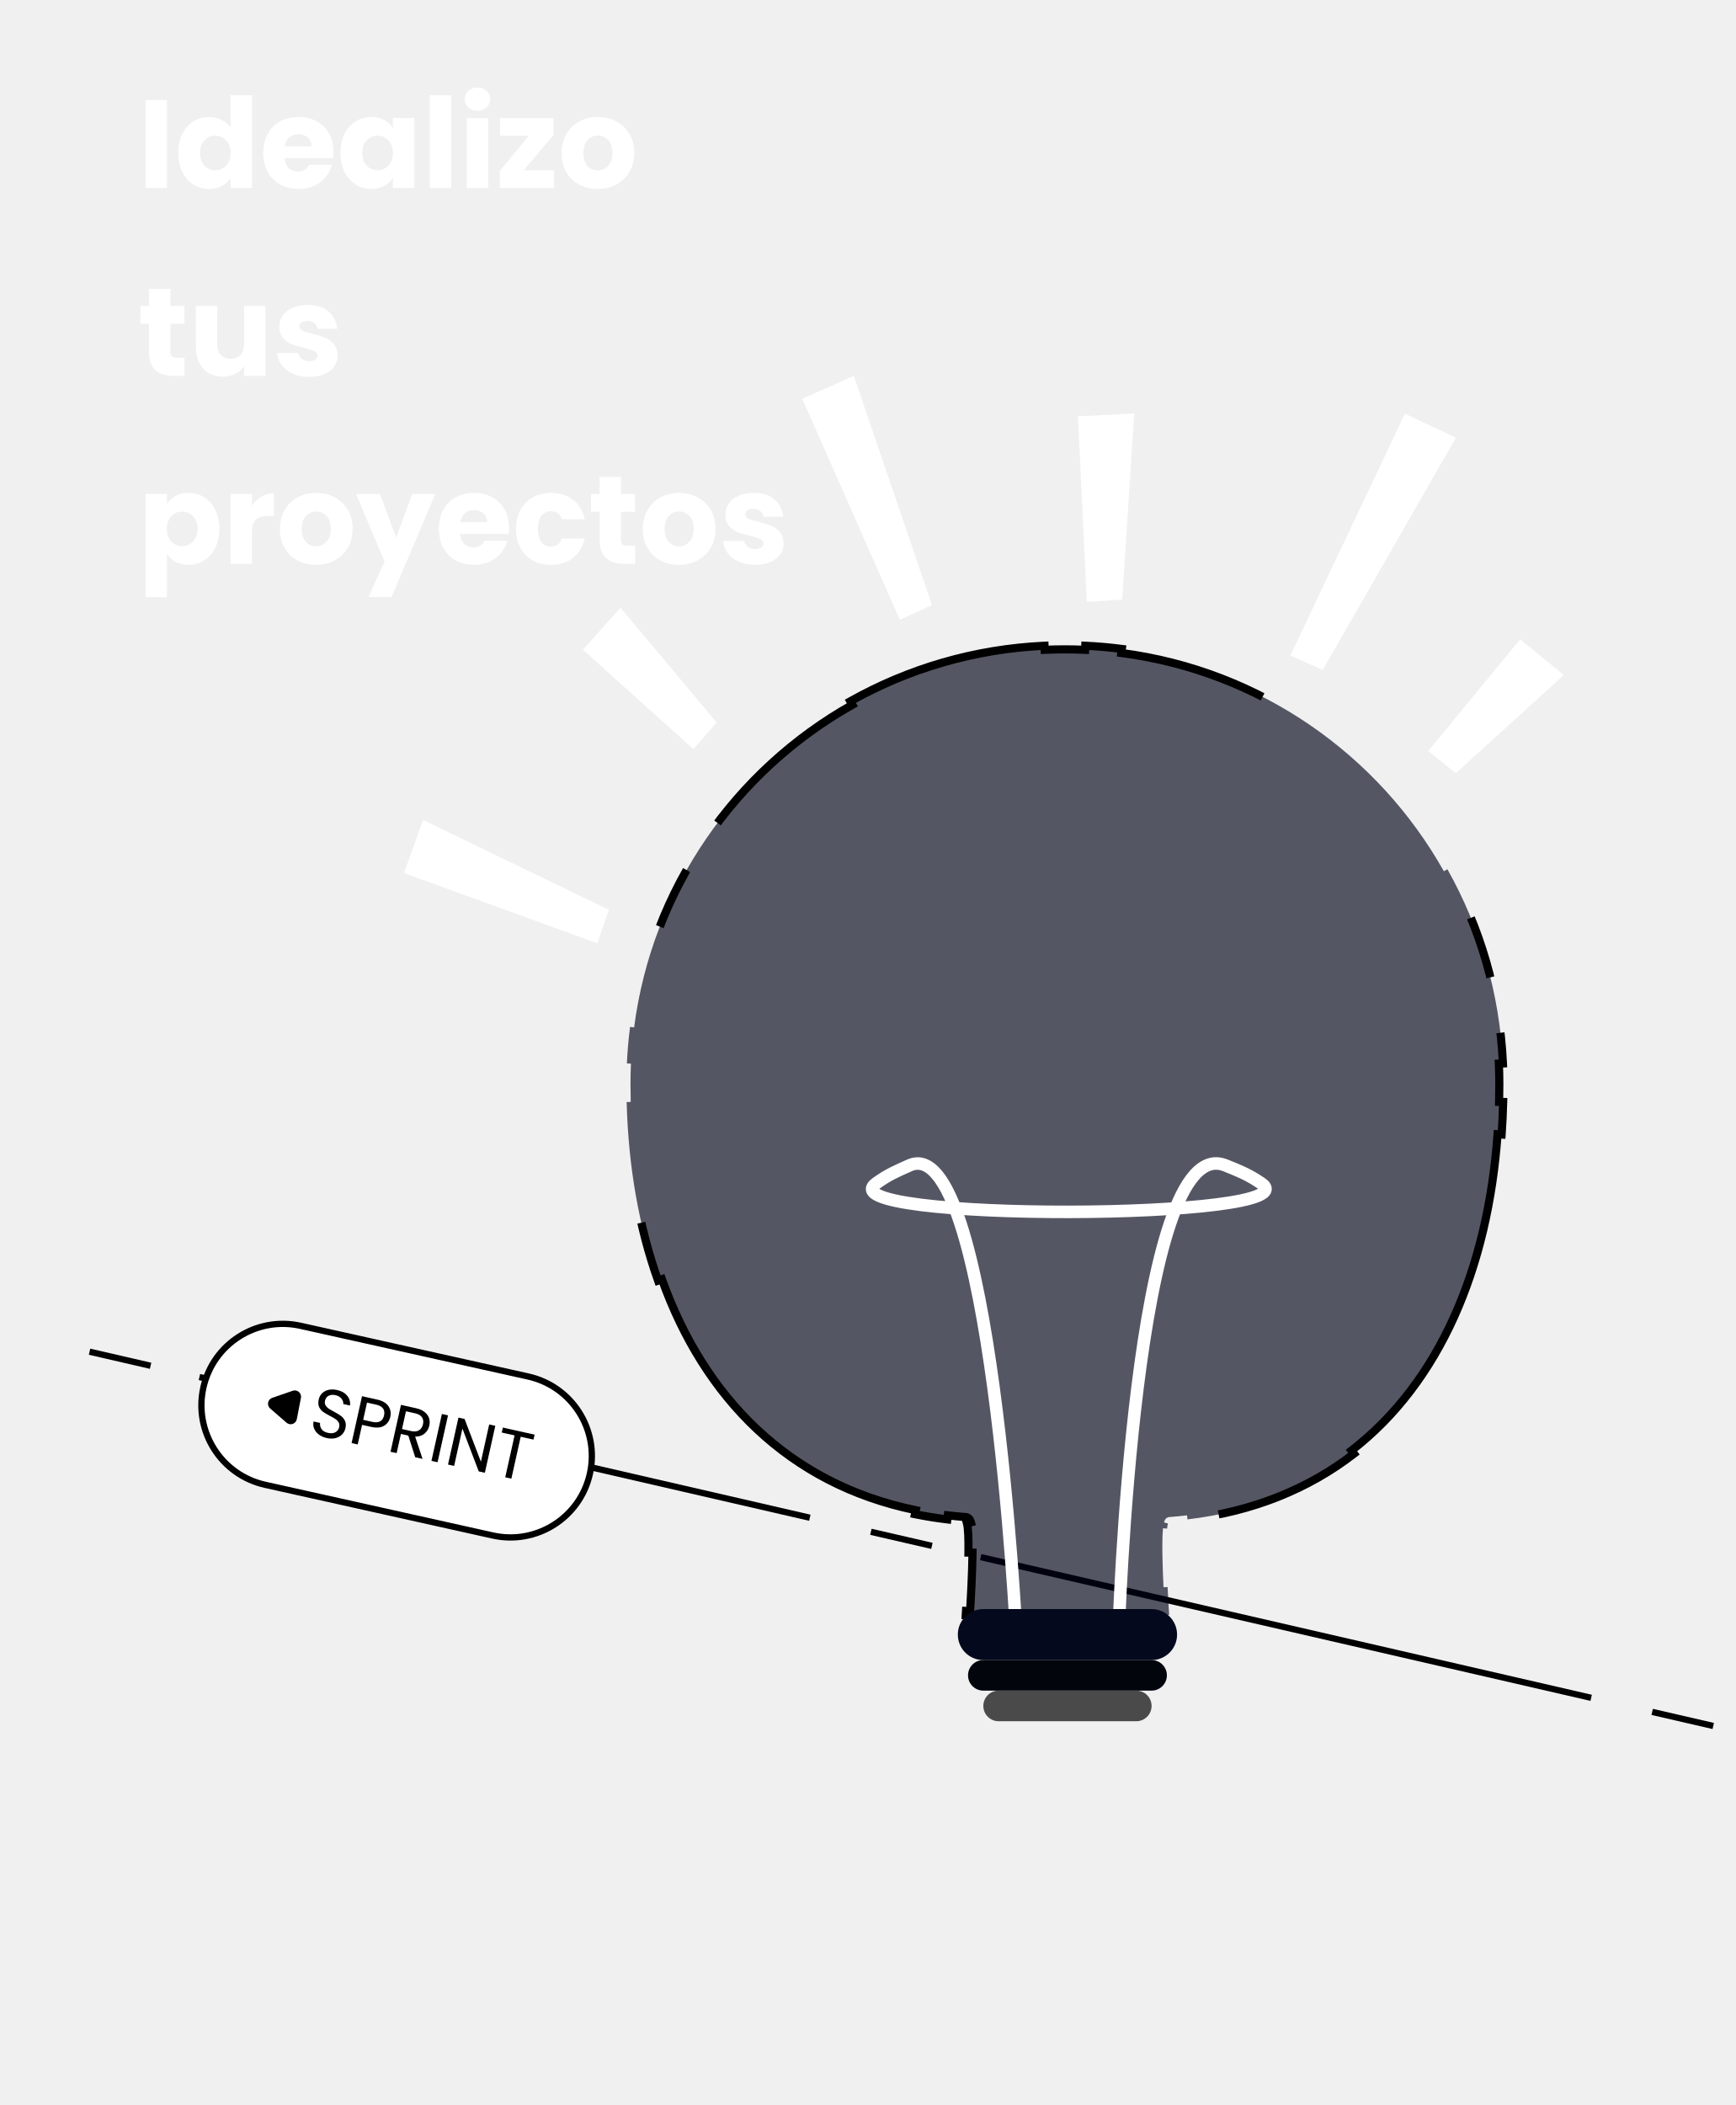
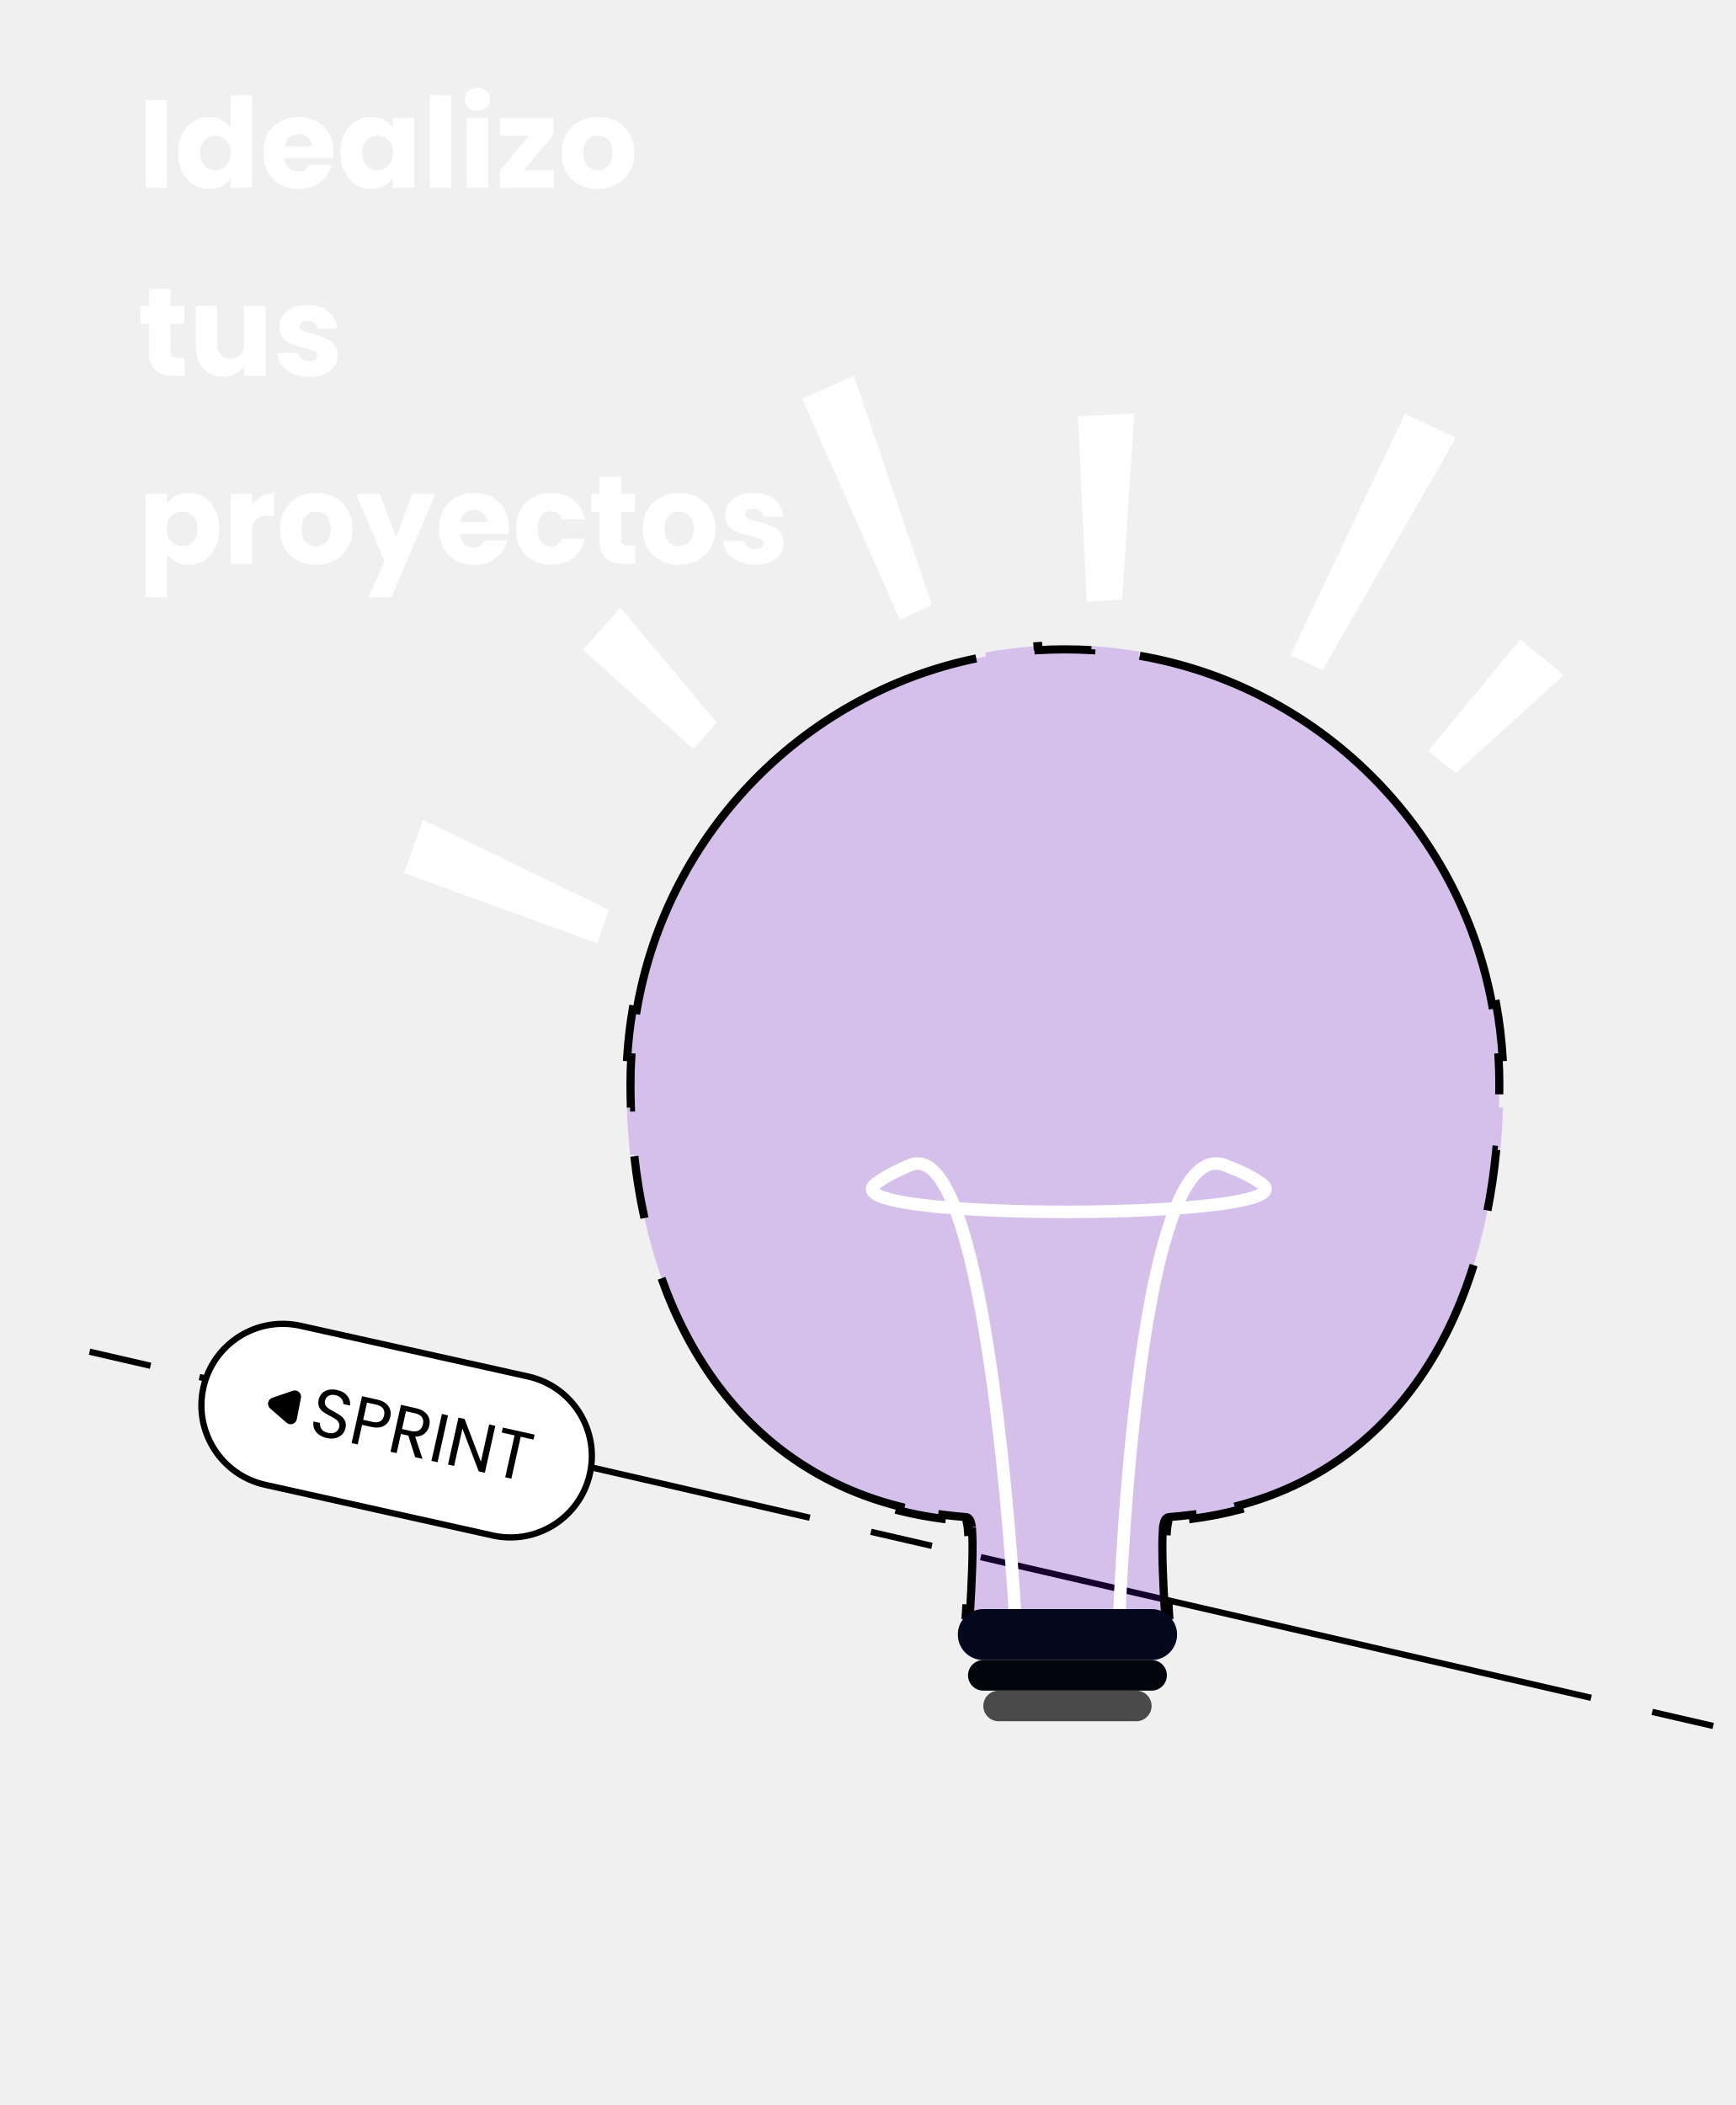
<svg xmlns="http://www.w3.org/2000/svg" width="277" height="336" viewBox="0 0 277 336" fill="none">
  <g clip-path="url(#clip0_259_693)">
    <path d="M273.5 275.5L11 215" stroke="black" stroke-dasharray="10 10 100 8" />
-     <path d="M155.091 258.436H164.724V257.786H183.989V258.436H185.723V257.786H186.643C186.587 256.911 186.484 255.24 186.393 253.321L185.743 253.352C185.586 250.06 185.457 245.964 185.664 243.934L186.31 243.999C186.345 243.658 186.39 243.378 186.446 243.175L185.819 243.003C185.858 242.861 185.915 242.698 186.005 242.556C186.087 242.426 186.285 242.181 186.638 242.155C187.604 242.083 188.556 241.991 189.494 241.879L189.57 242.525C200.123 241.273 208.964 237.593 216.144 232.049L215.747 231.535C229.877 220.626 237.547 202.354 239.068 181.05L239.716 181.096C239.838 179.38 239.921 177.646 239.964 175.894L239.315 175.878C239.338 174.924 239.35 173.964 239.35 173C239.35 171.919 239.325 170.844 239.276 169.775L239.926 169.746C239.412 158.521 236.255 147.986 231.062 138.748L230.495 139.067C220.009 120.412 201.144 107.1 179.005 104.229L179.089 103.585C177.167 103.336 175.221 103.164 173.254 103.074L173.225 103.724C172.156 103.675 171.081 103.65 170 103.65C168.919 103.65 167.844 103.675 166.775 103.724L166.746 103.074C155.521 103.588 144.986 106.745 135.748 111.938L136.067 112.505C117.412 122.991 104.1 141.856 101.229 163.995L100.585 163.911C100.336 165.833 100.164 167.779 100.074 169.746L100.724 169.775C100.675 170.844 100.65 171.919 100.65 173C100.65 173.969 100.662 174.932 100.687 175.891L100.038 175.908C100.303 186.125 101.973 195.778 105.056 204.408L105.668 204.19C112.396 223.029 125.882 236.896 146.194 241.056L146.063 241.692C147.74 242.036 149.462 242.314 151.23 242.523L151.307 241.878C152.25 241.99 153.206 242.082 154.176 242.155C154.529 242.181 154.727 242.426 154.809 242.556C154.899 242.698 154.956 242.861 154.995 243.003L154.368 243.175C154.574 243.923 154.627 245.717 154.601 247.824L155.251 247.831C155.212 251.119 154.986 255.154 154.86 257.181L154.212 257.141C154.196 257.387 154.183 257.604 154.171 257.786H155.091V258.436Z" fill="#000517" fill-opacity="0.65" stroke="black" stroke-width="1.3" stroke-dasharray="10 50 100 9" />
+     <path d="M155.39 258.436H157.914V257.786H183.153V258.436H185.424V257.786H186.643C186.623 257.483 186.598 257.084 186.57 256.612L185.921 256.651C185.737 253.582 185.413 247.337 185.627 244.357L186.276 244.404C186.308 243.955 186.353 243.584 186.412 243.312L185.777 243.173C185.817 242.993 185.871 242.801 185.957 242.638C186.025 242.51 186.225 242.186 186.638 242.155C187.907 242.06 189.153 241.931 190.374 241.769L190.46 242.413C193.042 242.07 195.52 241.58 197.894 240.951L197.728 240.323C222.768 233.693 236.209 211.424 238.861 183.534L239.508 183.596C239.721 181.36 239.864 179.09 239.939 176.79L239.289 176.769C239.33 175.521 239.35 174.265 239.35 173C239.35 171.582 239.307 170.173 239.224 168.776L239.872 168.737C239.7 165.868 239.355 163.045 238.847 160.279L238.208 160.396C232.98 131.924 210.361 109.533 181.772 104.645L181.881 104.004C179.385 103.577 176.842 103.283 174.263 103.128L174.224 103.776C172.827 103.693 171.418 103.65 170 103.65C168.582 103.65 167.173 103.693 165.776 103.776L165.737 103.128C162.868 103.3 160.045 103.645 157.279 104.153L157.396 104.792C128.924 110.02 106.533 132.639 101.645 161.228L101.004 161.118C100.577 163.615 100.283 166.158 100.128 168.737L100.776 168.776C100.693 170.173 100.65 171.582 100.65 173C100.65 174.27 100.671 175.533 100.714 176.786L100.065 176.808C100.152 179.379 100.33 181.914 100.597 184.404L101.243 184.335C104.222 212.097 118.387 234.164 143.763 240.504L143.606 241.134C145.768 241.675 148.012 242.102 150.336 242.411L150.422 241.767C151.65 241.93 152.902 242.06 154.176 242.155C154.589 242.186 154.789 242.51 154.857 242.638C154.942 242.801 154.997 242.993 155.037 243.173L154.402 243.312C154.466 243.608 154.514 244.022 154.546 244.524L155.195 244.482C155.394 247.547 155.065 253.791 154.885 256.776L154.236 256.737C154.211 257.154 154.189 257.51 154.171 257.786H155.39V258.436Z" fill="#6B00D7" fill-opacity="0.2" stroke="black" stroke-width="1.3" stroke-dasharray="10 10 100 9" />
    <path d="M178.546 261.314C178.546 261.314 180.988 180.083 195.639 186.023C197.945 186.958 199.277 187.477 201.337 188.872C210.156 194.84 131.235 195.084 139.883 188.872C141.789 187.503 143.032 186.982 145.174 186.023C158.197 180.191 162.267 261.314 162.267 261.314" stroke="white" stroke-width="2" />
    <rect x="152.906" y="256.841" width="35" height="8.14" rx="4.07" fill="#04091D" />
    <rect width="31.744" height="4.884" rx="2.442" transform="matrix(1 0 0 -1 154.535 269.859)" fill="#03050D" />
    <rect x="156.977" y="269.859" width="26.86" height="4.884" rx="2.442" fill="#4A4A4A" />
    <path d="M26.66 15.96V30H23.24V15.96H26.66ZM28.458 24.4C28.458 23.253 28.672 22.247 29.098 21.38C29.538 20.513 30.132 19.847 30.878 19.38C31.625 18.913 32.458 18.68 33.378 18.68C34.112 18.68 34.778 18.833 35.378 19.14C35.992 19.447 36.472 19.86 36.818 20.38V15.2H40.238V30H36.818V28.4C36.498 28.933 36.038 29.36 35.438 29.68C34.852 30 34.165 30.16 33.378 30.16C32.458 30.16 31.625 29.927 30.878 29.46C30.132 28.98 29.538 28.307 29.098 27.44C28.672 26.56 28.458 25.547 28.458 24.4ZM36.818 24.42C36.818 23.567 36.578 22.893 36.098 22.4C35.632 21.907 35.058 21.66 34.378 21.66C33.698 21.66 33.118 21.907 32.638 22.4C32.172 22.88 31.938 23.547 31.938 24.4C31.938 25.253 32.172 25.933 32.638 26.44C33.118 26.933 33.698 27.18 34.378 27.18C35.058 27.18 35.632 26.933 36.098 26.44C36.578 25.947 36.818 25.273 36.818 24.42ZM53.233 24.24C53.233 24.56 53.213 24.893 53.173 25.24H45.433C45.486 25.933 45.706 26.467 46.093 26.84C46.493 27.2 46.979 27.38 47.553 27.38C48.406 27.38 48.999 27.02 49.333 26.3H52.973C52.786 27.033 52.446 27.693 51.953 28.28C51.473 28.867 50.866 29.327 50.133 29.66C49.399 29.993 48.579 30.16 47.673 30.16C46.579 30.16 45.606 29.927 44.753 29.46C43.899 28.993 43.233 28.327 42.753 27.46C42.273 26.593 42.033 25.58 42.033 24.42C42.033 23.26 42.266 22.247 42.733 21.38C43.213 20.513 43.879 19.847 44.733 19.38C45.586 18.913 46.566 18.68 47.673 18.68C48.753 18.68 49.713 18.907 50.553 19.36C51.393 19.813 52.046 20.46 52.513 21.3C52.993 22.14 53.233 23.12 53.233 24.24ZM49.733 23.34C49.733 22.753 49.533 22.287 49.133 21.94C48.733 21.593 48.233 21.42 47.633 21.42C47.059 21.42 46.573 21.587 46.173 21.92C45.786 22.253 45.546 22.727 45.453 23.34H49.733ZM54.357 24.4C54.357 23.253 54.57 22.247 54.997 21.38C55.437 20.513 56.03 19.847 56.777 19.38C57.523 18.913 58.357 18.68 59.277 18.68C60.063 18.68 60.75 18.84 61.337 19.16C61.937 19.48 62.397 19.9 62.717 20.42V18.84H66.137V30H62.717V28.42C62.383 28.94 61.917 29.36 61.317 29.68C60.73 30 60.044 30.16 59.257 30.16C58.35 30.16 57.523 29.927 56.777 29.46C56.03 28.98 55.437 28.307 54.997 27.44C54.57 26.56 54.357 25.547 54.357 24.4ZM62.717 24.42C62.717 23.567 62.477 22.893 61.997 22.4C61.53 21.907 60.957 21.66 60.277 21.66C59.597 21.66 59.017 21.907 58.537 22.4C58.07 22.88 57.837 23.547 57.837 24.4C57.837 25.253 58.07 25.933 58.537 26.44C59.017 26.933 59.597 27.18 60.277 27.18C60.957 27.18 61.53 26.933 61.997 26.44C62.477 25.947 62.717 25.273 62.717 24.42ZM72.031 15.2V30H68.611V15.2H72.031ZM76.23 17.68C75.629 17.68 75.136 17.507 74.749 17.16C74.376 16.8 74.189 16.36 74.189 15.84C74.189 15.307 74.376 14.867 74.749 14.52C75.136 14.16 75.629 13.98 76.23 13.98C76.816 13.98 77.296 14.16 77.669 14.52C78.056 14.867 78.249 15.307 78.249 15.84C78.249 16.36 78.056 16.8 77.669 17.16C77.296 17.507 76.816 17.68 76.23 17.68ZM77.93 18.84V30H74.51V18.84H77.93ZM83.608 27.18H88.448V30H79.788V27.28L84.428 21.66H79.828V18.84H88.348V21.56L83.608 27.18ZM95.41 30.16C94.317 30.16 93.33 29.927 92.45 29.46C91.583 28.993 90.897 28.327 90.39 27.46C89.897 26.593 89.65 25.58 89.65 24.42C89.65 23.273 89.903 22.267 90.41 21.4C90.916 20.52 91.61 19.847 92.49 19.38C93.37 18.913 94.356 18.68 95.45 18.68C96.543 18.68 97.53 18.913 98.41 19.38C99.29 19.847 99.983 20.52 100.49 21.4C100.997 22.267 101.25 23.273 101.25 24.42C101.25 25.567 100.99 26.58 100.47 27.46C99.963 28.327 99.263 28.993 98.37 29.46C97.49 29.927 96.503 30.16 95.41 30.16ZM95.41 27.2C96.063 27.2 96.617 26.96 97.07 26.48C97.537 26 97.77 25.313 97.77 24.42C97.77 23.527 97.543 22.84 97.09 22.36C96.65 21.88 96.103 21.64 95.45 21.64C94.783 21.64 94.23 21.88 93.79 22.36C93.35 22.827 93.13 23.513 93.13 24.42C93.13 25.313 93.343 26 93.77 26.48C94.21 26.96 94.757 27.2 95.41 27.2ZM29.46 57.1V60H27.72C26.48 60 25.513 59.7 24.82 59.1C24.127 58.487 23.78 57.493 23.78 56.12V51.68H22.42V48.84H23.78V46.12H27.2V48.84H29.44V51.68H27.2V56.16C27.2 56.493 27.28 56.733 27.44 56.88C27.6 57.027 27.867 57.1 28.24 57.1H29.46ZM42.385 48.84V60H38.965V58.48C38.618 58.973 38.145 59.373 37.545 59.68C36.958 59.973 36.305 60.12 35.585 60.12C34.732 60.12 33.978 59.933 33.325 59.56C32.672 59.173 32.165 58.62 31.805 57.9C31.445 57.18 31.265 56.333 31.265 55.36V48.84H34.665V54.9C34.665 55.647 34.858 56.227 35.245 56.64C35.632 57.053 36.152 57.26 36.805 57.26C37.472 57.26 37.998 57.053 38.385 56.64C38.772 56.227 38.965 55.647 38.965 54.9V48.84H42.385ZM49.382 60.16C48.408 60.16 47.542 59.993 46.782 59.66C46.022 59.327 45.422 58.873 44.982 58.3C44.542 57.713 44.295 57.06 44.242 56.34H47.622C47.662 56.727 47.842 57.04 48.162 57.28C48.482 57.52 48.875 57.64 49.342 57.64C49.768 57.64 50.095 57.56 50.322 57.4C50.562 57.227 50.682 57.007 50.682 56.74C50.682 56.42 50.515 56.187 50.182 56.04C49.848 55.88 49.308 55.707 48.562 55.52C47.762 55.333 47.095 55.14 46.562 54.94C46.028 54.727 45.568 54.4 45.182 53.96C44.795 53.507 44.602 52.9 44.602 52.14C44.602 51.5 44.775 50.92 45.122 50.4C45.482 49.867 46.002 49.447 46.682 49.14C47.375 48.833 48.195 48.68 49.142 48.68C50.542 48.68 51.642 49.027 52.442 49.72C53.255 50.413 53.722 51.333 53.842 52.48H50.682C50.628 52.093 50.455 51.787 50.162 51.56C49.882 51.333 49.508 51.22 49.042 51.22C48.642 51.22 48.335 51.3 48.122 51.46C47.908 51.607 47.802 51.813 47.802 52.08C47.802 52.4 47.968 52.64 48.302 52.8C48.648 52.96 49.182 53.12 49.902 53.28C50.728 53.493 51.402 53.707 51.922 53.92C52.442 54.12 52.895 54.453 53.282 54.92C53.682 55.373 53.888 55.987 53.902 56.76C53.902 57.413 53.715 58 53.342 58.52C52.982 59.027 52.455 59.427 51.762 59.72C51.082 60.013 50.288 60.16 49.382 60.16ZM26.66 80.42C26.993 79.9 27.453 79.48 28.04 79.16C28.627 78.84 29.313 78.68 30.1 78.68C31.02 78.68 31.853 78.913 32.6 79.38C33.347 79.847 33.933 80.513 34.36 81.38C34.8 82.247 35.02 83.253 35.02 84.4C35.02 85.547 34.8 86.56 34.36 87.44C33.933 88.307 33.347 88.98 32.6 89.46C31.853 89.927 31.02 90.16 30.1 90.16C29.327 90.16 28.64 90 28.04 89.68C27.453 89.36 26.993 88.947 26.66 88.44V95.32H23.24V78.84H26.66V80.42ZM31.54 84.4C31.54 83.547 31.3 82.88 30.82 82.4C30.353 81.907 29.773 81.66 29.08 81.66C28.4 81.66 27.82 81.907 27.34 82.4C26.873 82.893 26.64 83.567 26.64 84.42C26.64 85.273 26.873 85.947 27.34 86.44C27.82 86.933 28.4 87.18 29.08 87.18C29.76 87.18 30.34 86.933 30.82 86.44C31.3 85.933 31.54 85.253 31.54 84.4ZM40.234 80.7C40.634 80.087 41.134 79.607 41.734 79.26C42.334 78.9 43.001 78.72 43.734 78.72V82.34H42.794C41.941 82.34 41.301 82.527 40.874 82.9C40.448 83.26 40.234 83.9 40.234 84.82V90H36.814V78.84H40.234V80.7ZM50.449 90.16C49.356 90.16 48.369 89.927 47.489 89.46C46.622 88.993 45.936 88.327 45.429 87.46C44.936 86.593 44.689 85.58 44.689 84.42C44.689 83.273 44.942 82.267 45.449 81.4C45.956 80.52 46.649 79.847 47.529 79.38C48.409 78.913 49.396 78.68 50.489 78.68C51.582 78.68 52.569 78.913 53.449 79.38C54.329 79.847 55.022 80.52 55.529 81.4C56.036 82.267 56.289 83.273 56.289 84.42C56.289 85.567 56.029 86.58 55.509 87.46C55.002 88.327 54.302 88.993 53.409 89.46C52.529 89.927 51.542 90.16 50.449 90.16ZM50.449 87.2C51.102 87.2 51.656 86.96 52.109 86.48C52.576 86 52.809 85.313 52.809 84.42C52.809 83.527 52.582 82.84 52.129 82.36C51.689 81.88 51.142 81.64 50.489 81.64C49.822 81.64 49.269 81.88 48.829 82.36C48.389 82.827 48.169 83.513 48.169 84.42C48.169 85.313 48.382 86 48.809 86.48C49.249 86.96 49.796 87.2 50.449 87.2ZM69.503 78.84L62.503 95.3H58.823L61.383 89.62L56.843 78.84H60.663L63.243 85.82L65.803 78.84H69.503ZM81.26 84.24C81.26 84.56 81.24 84.893 81.2 85.24H73.46C73.513 85.933 73.733 86.467 74.12 86.84C74.52 87.2 75.007 87.38 75.58 87.38C76.433 87.38 77.027 87.02 77.36 86.3H81C80.813 87.033 80.473 87.693 79.98 88.28C79.5 88.867 78.893 89.327 78.16 89.66C77.427 89.993 76.607 90.16 75.7 90.16C74.607 90.16 73.633 89.927 72.78 89.46C71.927 88.993 71.26 88.327 70.78 87.46C70.3 86.593 70.06 85.58 70.06 84.42C70.06 83.26 70.293 82.247 70.76 81.38C71.24 80.513 71.907 79.847 72.76 79.38C73.613 78.913 74.593 78.68 75.7 78.68C76.78 78.68 77.74 78.907 78.58 79.36C79.42 79.813 80.073 80.46 80.54 81.3C81.02 82.14 81.26 83.12 81.26 84.24ZM77.76 83.34C77.76 82.753 77.56 82.287 77.16 81.94C76.76 81.593 76.26 81.42 75.66 81.42C75.087 81.42 74.6 81.587 74.2 81.92C73.813 82.253 73.573 82.727 73.48 83.34H77.76ZM82.384 84.42C82.384 83.26 82.618 82.247 83.084 81.38C83.564 80.513 84.224 79.847 85.064 79.38C85.918 78.913 86.891 78.68 87.984 78.68C89.384 78.68 90.551 79.047 91.484 79.78C92.431 80.513 93.051 81.547 93.344 82.88H89.704C89.398 82.027 88.804 81.6 87.924 81.6C87.298 81.6 86.798 81.847 86.424 82.34C86.051 82.82 85.864 83.513 85.864 84.42C85.864 85.327 86.051 86.027 86.424 86.52C86.798 87 87.298 87.24 87.924 87.24C88.804 87.24 89.398 86.813 89.704 85.96H93.344C93.051 87.267 92.431 88.293 91.484 89.04C90.538 89.787 89.371 90.16 87.984 90.16C86.891 90.16 85.918 89.927 85.064 89.46C84.224 88.993 83.564 88.327 83.084 87.46C82.618 86.593 82.384 85.58 82.384 84.42ZM101.394 87.1V90H99.654C98.414 90 97.447 89.7 96.754 89.1C96.06 88.487 95.714 87.493 95.714 86.12V81.68H94.354V78.84H95.714V76.12H99.134V78.84H101.374V81.68H99.134V86.16C99.134 86.493 99.214 86.733 99.374 86.88C99.534 87.027 99.8 87.1 100.174 87.1H101.394ZM108.379 90.16C107.285 90.16 106.299 89.927 105.419 89.46C104.552 88.993 103.865 88.327 103.359 87.46C102.865 86.593 102.619 85.58 102.619 84.42C102.619 83.273 102.872 82.267 103.379 81.4C103.885 80.52 104.579 79.847 105.459 79.38C106.339 78.913 107.325 78.68 108.419 78.68C109.512 78.68 110.499 78.913 111.379 79.38C112.259 79.847 112.952 80.52 113.459 81.4C113.965 82.267 114.219 83.273 114.219 84.42C114.219 85.567 113.959 86.58 113.439 87.46C112.932 88.327 112.232 88.993 111.339 89.46C110.459 89.927 109.472 90.16 108.379 90.16ZM108.379 87.2C109.032 87.2 109.585 86.96 110.039 86.48C110.505 86 110.739 85.313 110.739 84.42C110.739 83.527 110.512 82.84 110.059 82.36C109.619 81.88 109.072 81.64 108.419 81.64C107.752 81.64 107.199 81.88 106.759 82.36C106.319 82.827 106.099 83.513 106.099 84.42C106.099 85.313 106.312 86 106.739 86.48C107.179 86.96 107.725 87.2 108.379 87.2ZM120.573 90.16C119.6 90.16 118.733 89.993 117.973 89.66C117.213 89.327 116.613 88.873 116.173 88.3C115.733 87.713 115.486 87.06 115.433 86.34H118.813C118.853 86.727 119.033 87.04 119.353 87.28C119.673 87.52 120.066 87.64 120.533 87.64C120.96 87.64 121.286 87.56 121.513 87.4C121.753 87.227 121.873 87.007 121.873 86.74C121.873 86.42 121.706 86.187 121.373 86.04C121.04 85.88 120.5 85.707 119.753 85.52C118.953 85.333 118.286 85.14 117.753 84.94C117.22 84.727 116.76 84.4 116.373 83.96C115.986 83.507 115.793 82.9 115.793 82.14C115.793 81.5 115.966 80.92 116.313 80.4C116.673 79.867 117.193 79.447 117.873 79.14C118.566 78.833 119.386 78.68 120.333 78.68C121.733 78.68 122.833 79.027 123.633 79.72C124.446 80.413 124.913 81.333 125.033 82.48H121.873C121.82 82.093 121.646 81.787 121.353 81.56C121.073 81.333 120.7 81.22 120.233 81.22C119.833 81.22 119.526 81.3 119.313 81.46C119.1 81.607 118.993 81.813 118.993 82.08C118.993 82.4 119.16 82.64 119.493 82.8C119.84 82.96 120.373 83.12 121.093 83.28C121.92 83.493 122.593 83.707 123.113 83.92C123.633 84.12 124.086 84.453 124.473 84.92C124.873 85.373 125.08 85.987 125.093 86.76C125.093 87.413 124.906 88 124.533 88.52C124.173 89.027 123.646 89.427 122.953 89.72C122.273 90.013 121.48 90.16 120.573 90.16Z" fill="white" />
    <path d="M224.28 66.035L232.421 69.872L211.148 106.943L206 104.621L224.28 66.035Z" fill="white" />
    <path d="M64.49 139.357L67.541 130.889L97.196 145.225L95.35 150.562L64.49 139.357Z" fill="white" />
    <path d="M242.681 102.051L249.647 107.75L232.403 123.405L228 119.869L242.681 102.051Z" fill="white" />
    <path d="M172.081 66.456L181.07 66L179.137 95.704L173.501 96.056L172.081 66.456Z" fill="white" />
    <path d="M128.074 63.652L136.3 60L148.781 96.574L143.655 98.944L128.074 63.652Z" fill="white" />
    <path d="M93.054 103.714L99.048 97L114.415 115.323L110.694 119.57L93.054 103.714Z" fill="white" />
    <rect x="35.291" y="208.801" width="63.216" height="26" rx="13" transform="rotate(12.5521 35.2911 208.801)" fill="white" />
    <path d="M43.129 224.822C42.548 224.317 42.731 223.372 43.459 223.121L46.734 221.993C47.462 221.742 48.189 222.373 48.042 223.129L47.382 226.529C47.235 227.285 46.325 227.599 45.744 227.094L43.129 224.822Z" fill="black" />
    <path d="M52.18 229.545C51.686 229.435 51.262 229.25 50.906 228.991C50.56 228.726 50.31 228.414 50.156 228.057C50.004 227.693 49.97 227.306 50.054 226.896L51.096 227.128C51.053 227.487 51.13 227.816 51.327 228.115C51.532 228.409 51.878 228.61 52.364 228.718C52.83 228.822 53.22 228.788 53.536 228.618C53.861 228.443 54.064 228.172 54.145 227.807C54.209 227.521 54.182 227.271 54.064 227.057C53.947 226.843 53.78 226.663 53.564 226.517C53.349 226.371 53.053 226.2 52.676 226.004C52.211 225.765 51.842 225.548 51.57 225.352C51.305 225.158 51.096 224.901 50.941 224.581C50.796 224.255 50.775 223.86 50.879 223.395C50.97 222.987 51.154 222.648 51.432 222.38C51.709 222.111 52.053 221.932 52.464 221.843C52.882 221.756 53.334 221.766 53.82 221.875C54.522 222.031 55.056 222.334 55.421 222.783C55.794 223.235 55.945 223.756 55.873 224.349L54.799 224.11C54.827 223.816 54.733 223.532 54.515 223.258C54.3 222.977 53.974 222.788 53.537 222.691C53.129 222.6 52.773 222.633 52.467 222.791C52.163 222.941 51.969 223.206 51.885 223.585C51.824 223.857 51.85 224.096 51.962 224.301C52.081 224.508 52.241 224.682 52.442 224.825C52.652 224.962 52.949 225.133 53.331 225.338C53.795 225.584 54.162 225.809 54.432 226.012C54.704 226.207 54.916 226.469 55.069 226.796C55.223 227.116 55.248 227.512 55.142 227.984C55.061 228.349 54.888 228.671 54.623 228.95C54.358 229.229 54.013 229.427 53.589 229.543C53.165 229.659 52.696 229.659 52.18 229.545ZM62.308 226.165C62.169 226.788 61.839 227.259 61.317 227.578C60.804 227.892 60.111 227.952 59.237 227.758L57.799 227.437L57.103 230.562L56.126 230.344L57.792 222.861L60.208 223.398C61.053 223.586 61.648 223.933 61.994 224.438C62.347 224.945 62.451 225.521 62.308 226.165ZM59.417 226.952C59.961 227.074 60.388 227.045 60.698 226.866C61.008 226.687 61.212 226.379 61.309 225.943C61.515 225.019 61.088 224.44 60.029 224.204L58.59 223.883L57.978 226.632L59.417 226.952ZM66.284 232.606L65.183 229.149L64.002 228.886L63.321 231.946L62.344 231.729L64.01 224.245L66.426 224.783C66.991 224.909 67.446 225.111 67.789 225.391C68.14 225.672 68.375 225.998 68.495 226.371C68.615 226.743 68.628 227.14 68.534 227.562C68.419 228.078 68.168 228.499 67.78 228.826C67.398 229.154 66.897 229.316 66.274 229.313L67.455 232.867L66.284 232.606ZM64.177 228.102L65.615 228.423C66.145 228.541 66.571 228.5 66.893 228.302C67.217 228.096 67.428 227.774 67.525 227.338C67.624 226.894 67.568 226.521 67.357 226.219C67.154 225.918 66.783 225.708 66.247 225.588L64.808 225.268L64.177 228.102ZM71.519 225.917L69.853 233.401L68.876 233.183L70.543 225.699L71.519 225.917ZM77.403 235.081L76.425 234.864L73.822 228.03L72.496 233.989L71.519 233.771L73.187 226.277L74.164 226.494L76.77 233.318L78.094 227.369L79.071 227.587L77.403 235.081ZM85.341 228.994L85.164 229.789L83.124 229.334L81.634 236.024L80.657 235.806L82.147 229.117L80.096 228.66L80.273 227.866L85.341 228.994Z" fill="black" />
    <rect x="35.291" y="208.801" width="63.216" height="26" rx="13" transform="rotate(12.5521 35.2911 208.801)" stroke="black" />
  </g>
  <defs>
    <clipPath id="clip0_259_693">
      <rect width="277" height="336" fill="white" />
    </clipPath>
  </defs>
</svg>
